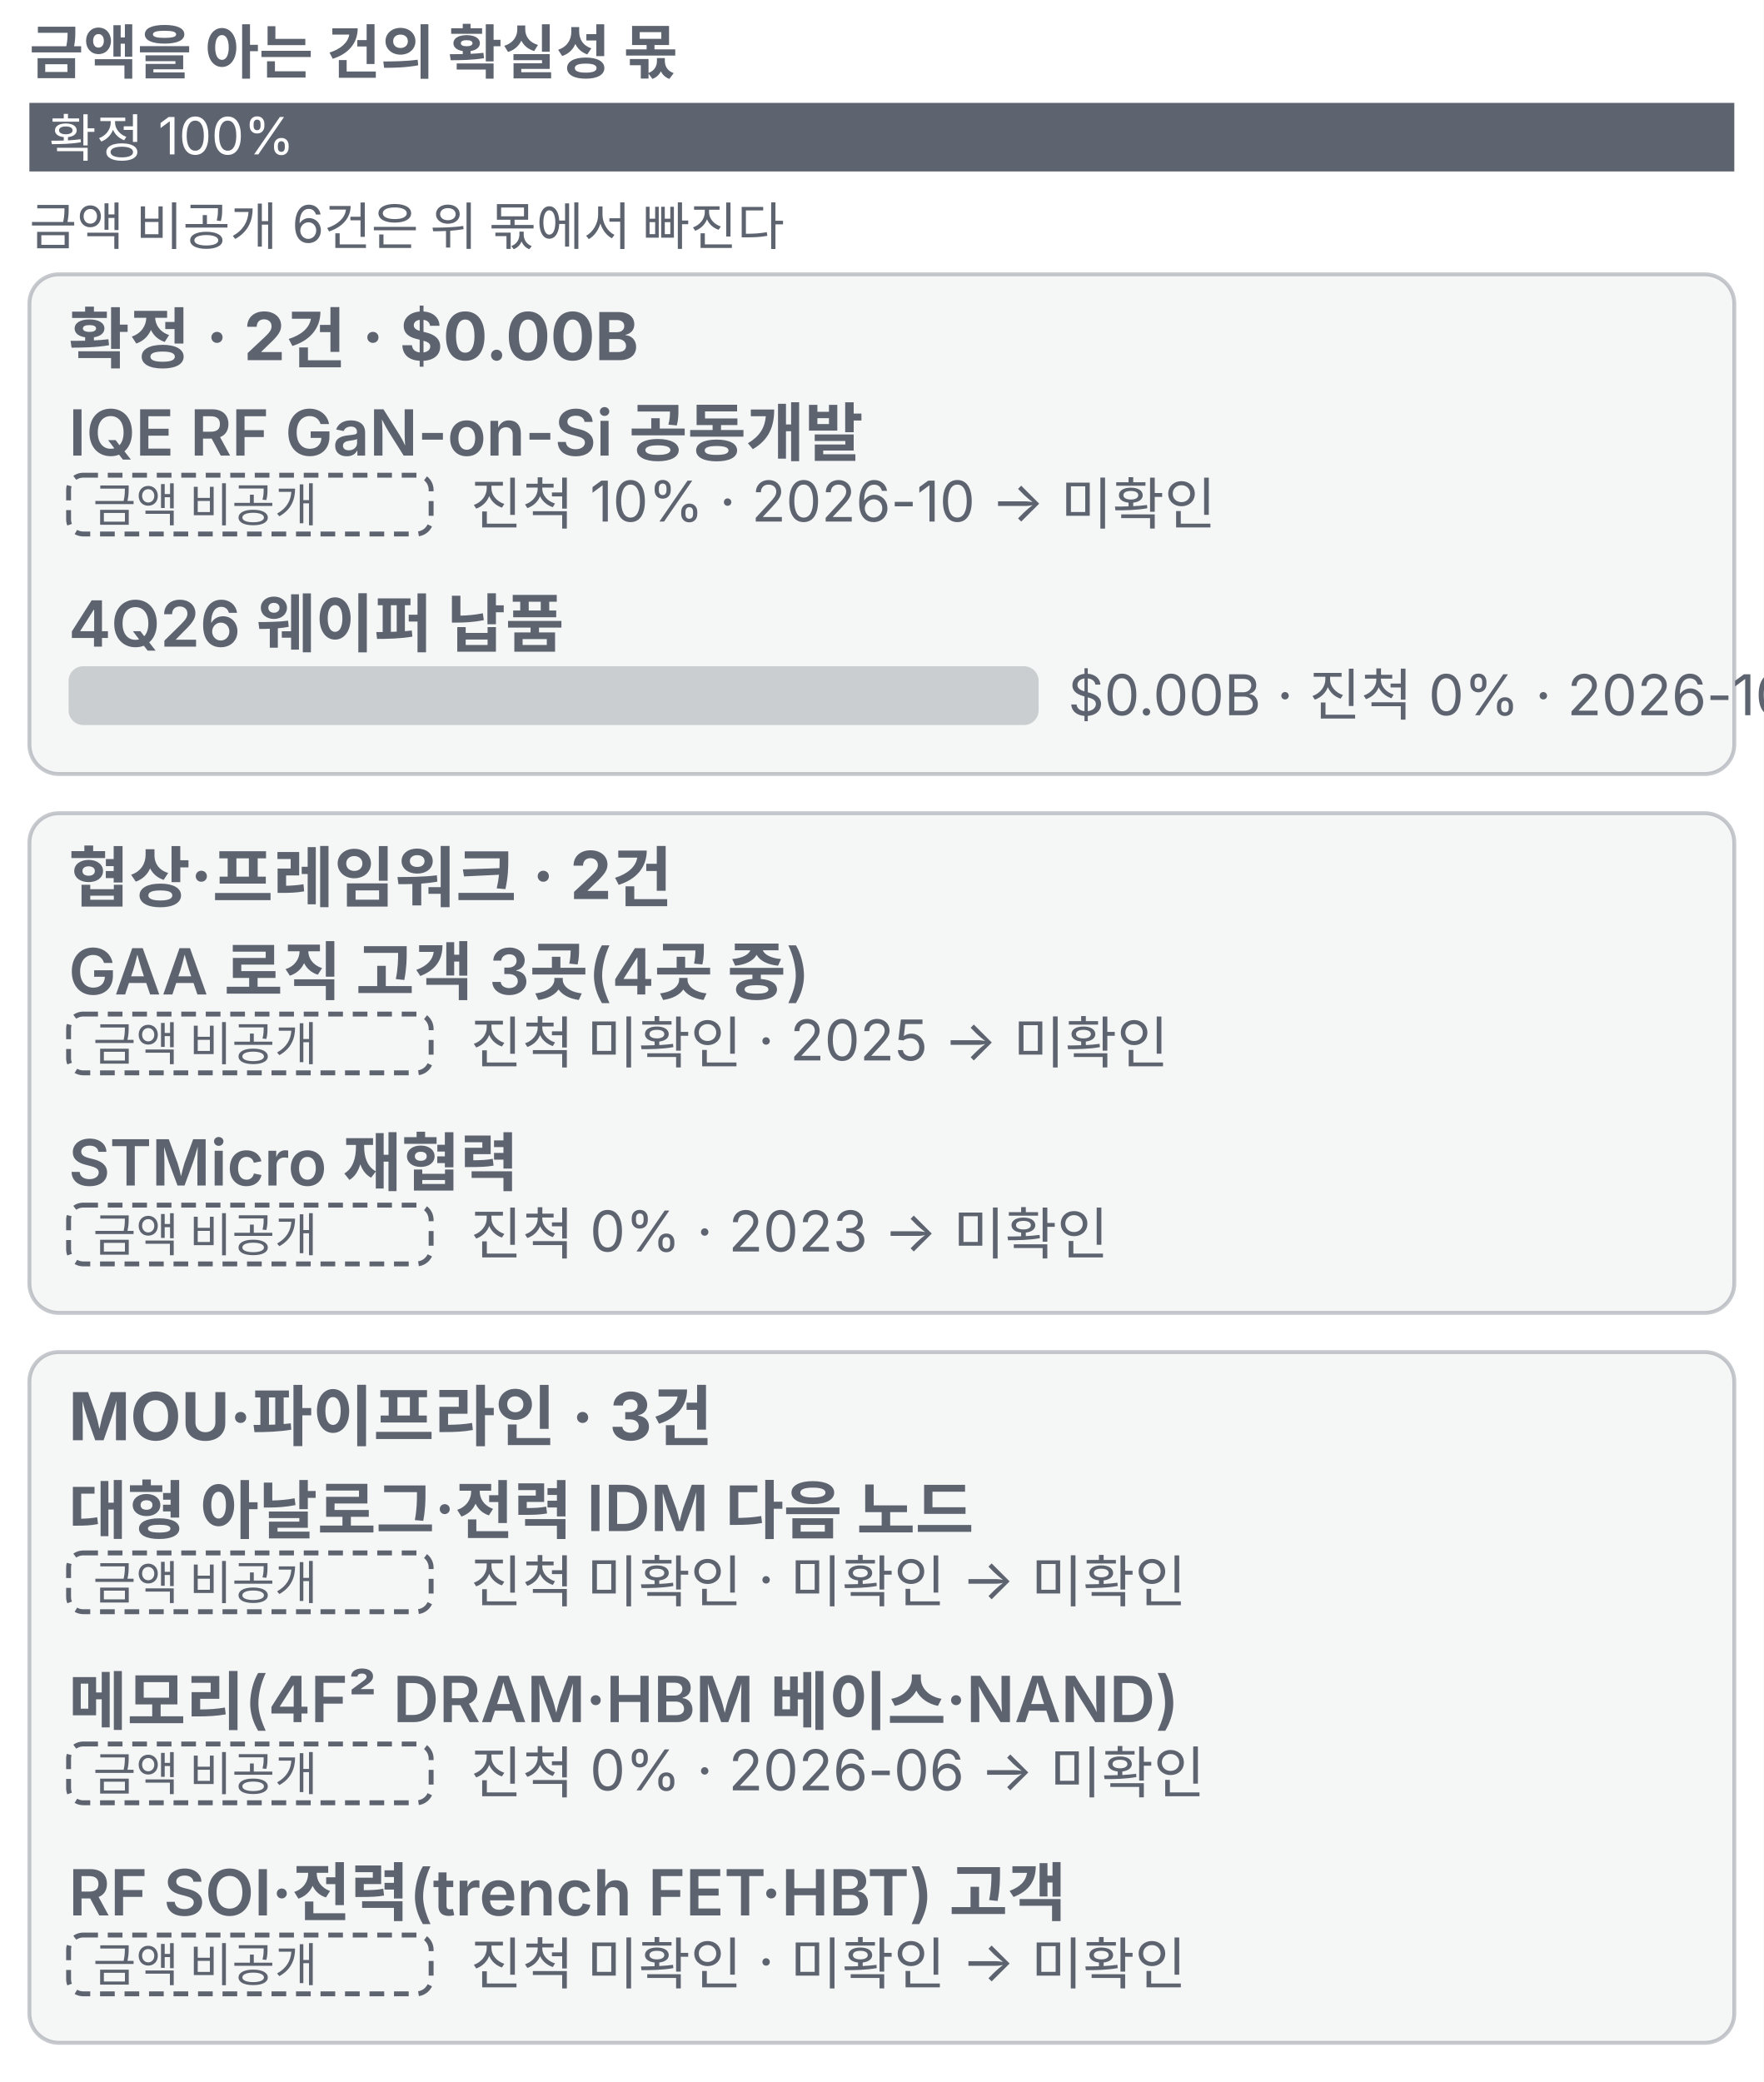
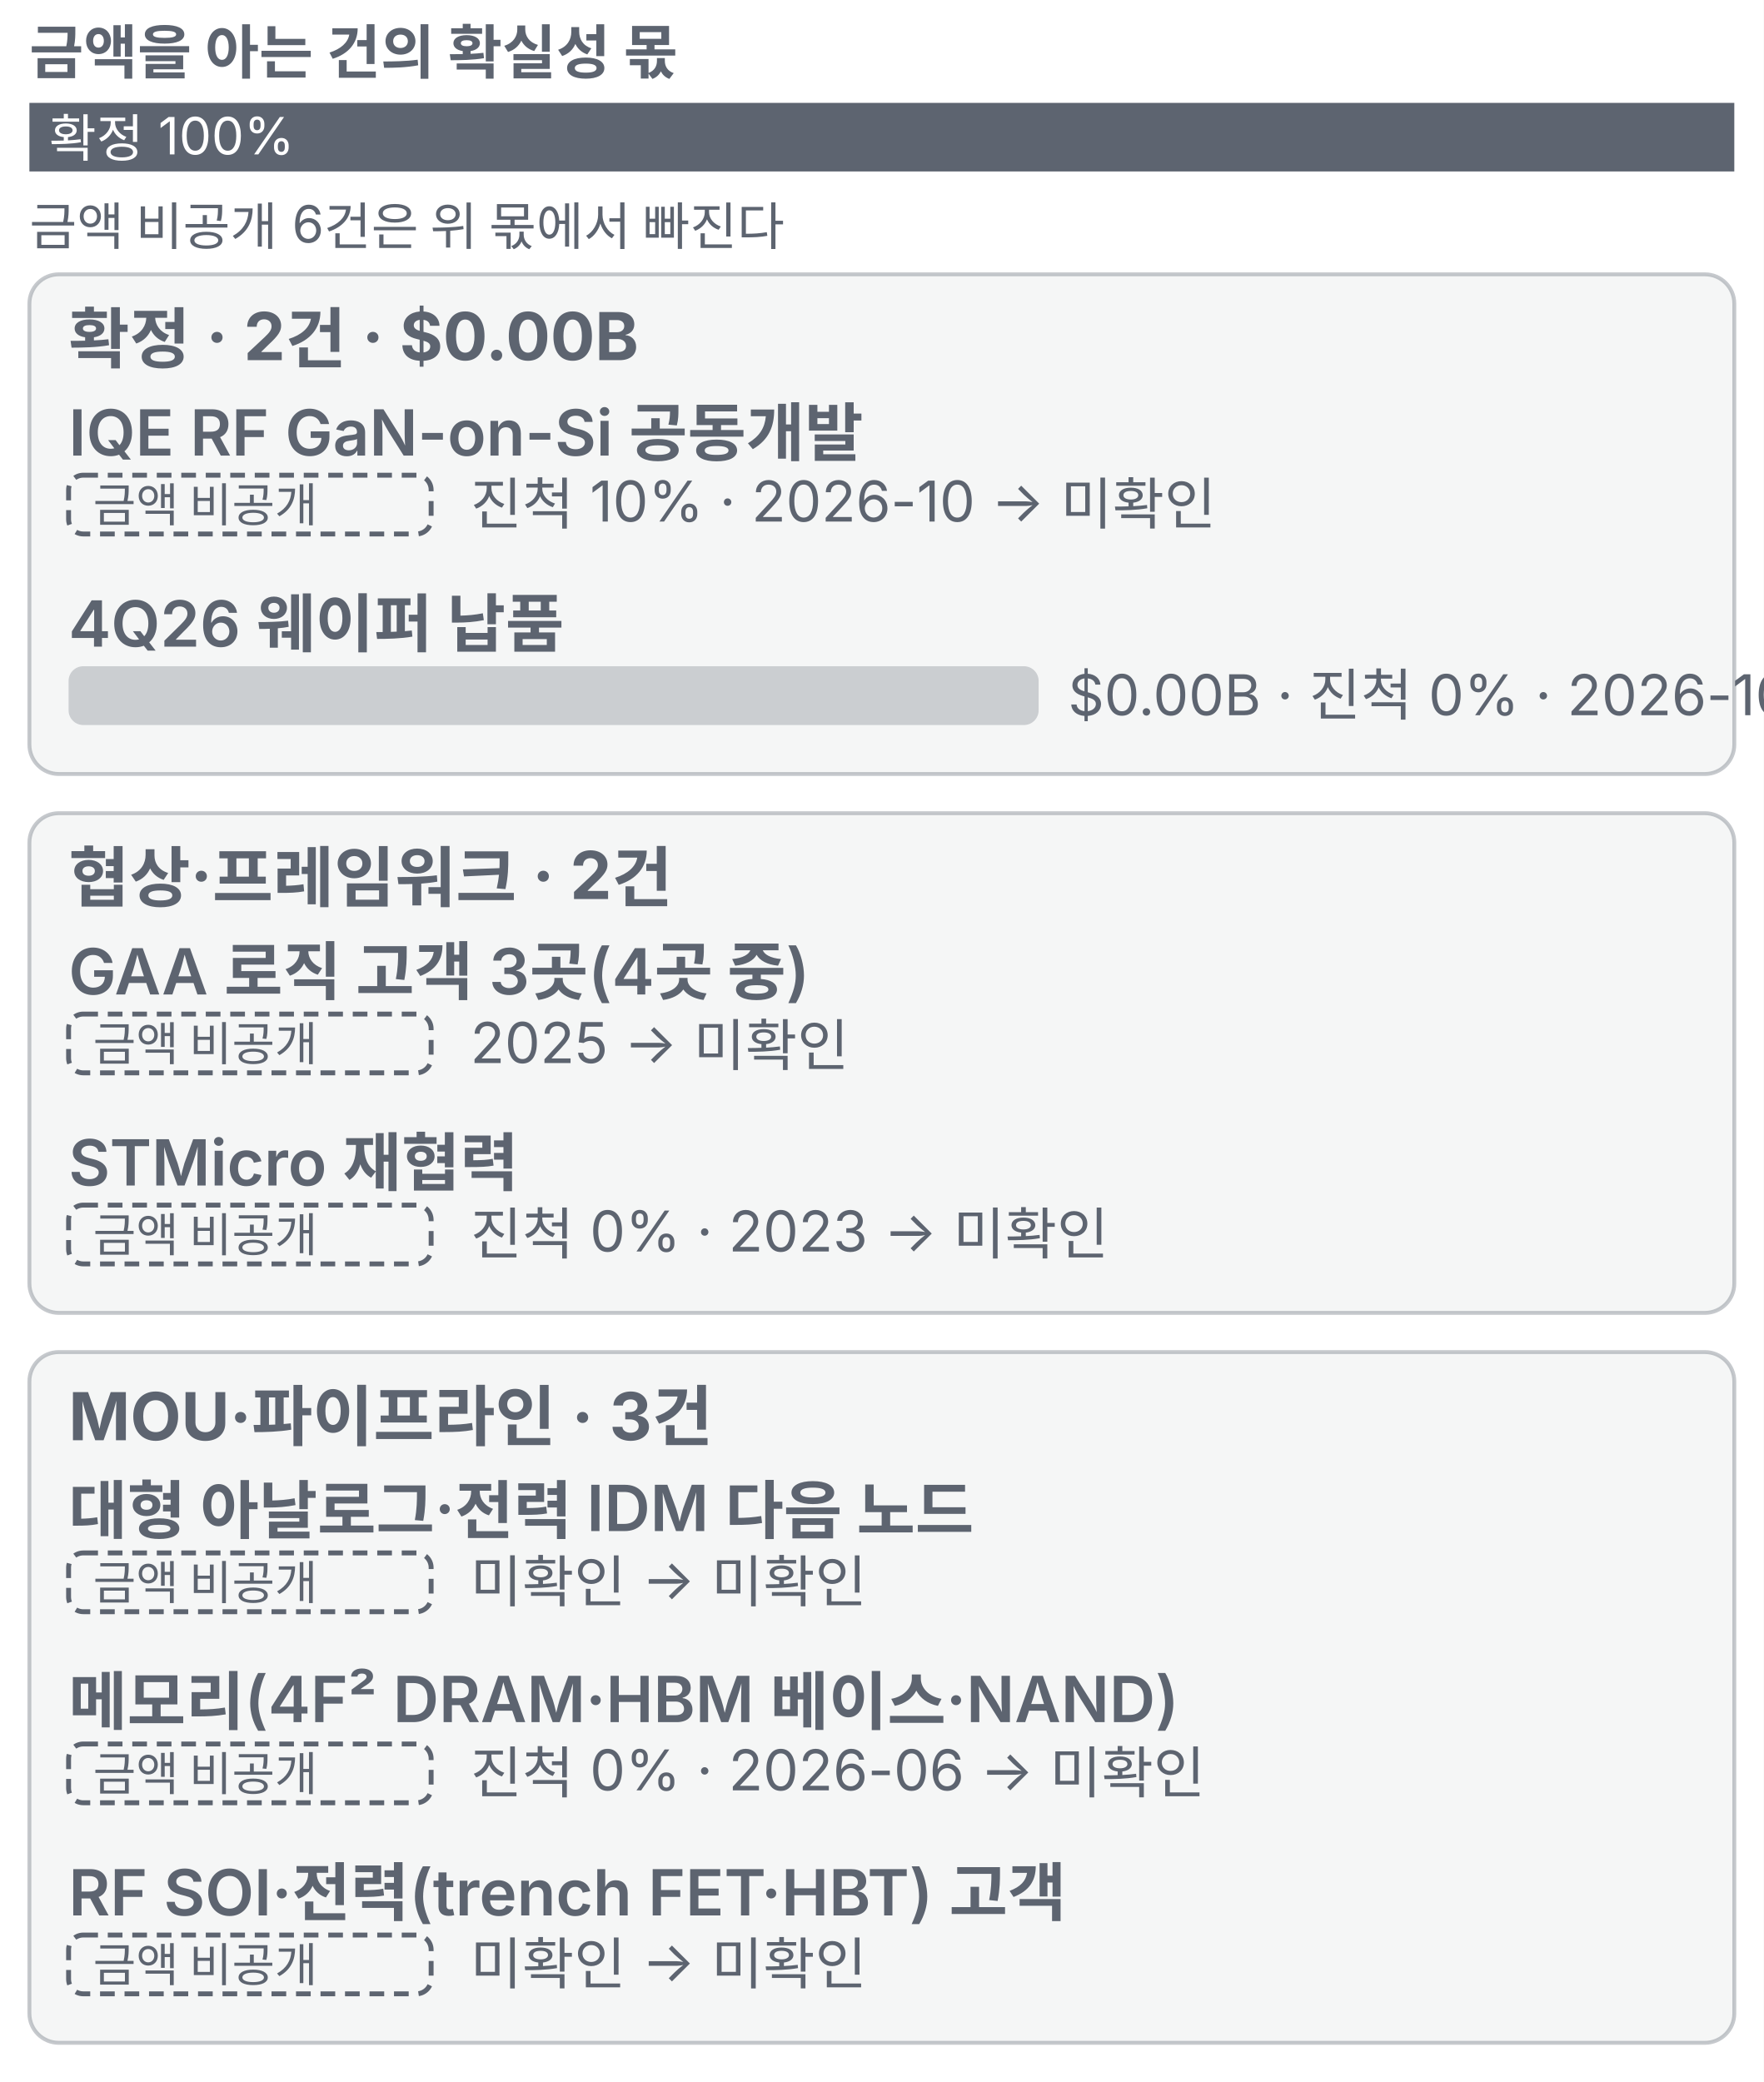
<svg xmlns="http://www.w3.org/2000/svg" viewBox="0 0 360 425" width="360" height="425">
  <style>text{fill:#5d6470;font-size:10.5px;font-family:-apple-system,'Apple SD Gothic Neo','Malgun Gothic',sans-serif}</style>
  <rect width="100%" height="100%" fill="#ffffff" />
  <g transform="translate(0,0)">
    <text x="6" y="15" style="fill:#5d6470;font-size:12px;font-weight:600">금액을 아는 건의 확실성 몫</text>
    <rect x="6.0" y="21" width="348.0" height="14" fill="#5d6470" />
    <text x="10.0" y="32" style="fill:#fff;font-size:10.5px">확정 100%</text>
    <rect x="6" y="56" width="348" height="102" rx="6" fill="#5d6470" fill-opacity="0.06" stroke="#5d6470" stroke-opacity="0.35" stroke-width="0.8" />
    <text x="6" y="50" style="font-size:10.5px">금액 비공개 6건은 위 몫에서 빠진다</text>
    <text x="14" y="74" style="fill:#5d6470;font-size:13.5px;font-weight:700">확정 · 2건 · $0.00B</text>
    <text x="14" y="93" style="fill:#5d6470;font-size:13px;font-weight:600">IQE RF GaN-on-Si 공동개발</text>
    <rect x="14" y="97" width="74" height="12" rx="3" fill="none" stroke="#5d6470" stroke-dasharray="3 2" />
    <text x="19" y="106.5" style="font-size:9.5px">금액 비공개</text>
    <text x="96.0" y="107" style="font-size:11.5px">진척 10% · 2026-10 → 미확인</text>
    <text x="14" y="132" style="fill:#5d6470;font-size:13px;font-weight:600">4Q26 웨이퍼 납품</text>
    <rect x="14" y="136" width="198.0" height="12" rx="3" fill="#5d6470" fill-opacity="0.28" />
    <rect x="6" y="166" width="348" height="102" rx="6" fill="#5d6470" fill-opacity="0.06" stroke="#5d6470" stroke-opacity="0.35" stroke-width="0.8" />
    <text x="218.0" y="146" style="font-size:11.5px">$0.00B · 진척 0% · 2026-10 → 2026-12</text>
    <text x="14" y="184" style="fill:#5d6470;font-size:13.5px;font-weight:700">협상·프레임워크 · 2건</text>
    <text x="14" y="203" style="fill:#5d6470;font-size:13px;font-weight:600">GAA 로직 고객 3곳(4곳 중)</text>
    <rect x="14" y="207" width="74" height="12" rx="3" fill="none" stroke="#5d6470" stroke-dasharray="3 2" />
    <text x="19" y="216.5" style="font-size:9.5px">금액 비공개</text>
-     <text x="96.0" y="217" style="font-size:11.5px">진척 미확인 · 2025 → 미확인</text>
+     <text x="96.0" y="217" style="font-size:11.5px">2025 → 미확인</text>
    <text x="14" y="242" style="fill:#5d6470;font-size:13px;font-weight:600">STMicro 재협력</text>
    <rect x="14" y="246" width="74" height="12" rx="3" fill="none" stroke="#5d6470" stroke-dasharray="3 2" />
    <text x="19" y="255.5" style="font-size:9.5px">금액 비공개</text>
    <rect x="6" y="276" width="348" height="141" rx="6" fill="#5d6470" fill-opacity="0.06" stroke="#5d6470" stroke-opacity="0.35" stroke-width="0.8" />
    <text x="96.0" y="256" style="font-size:11.5px">진척 0% · 2023 → 미확인</text>
    <text x="14" y="294" style="fill:#5d6470;font-size:13.5px;font-weight:700">MOU·파이프라인 · 3건</text>
    <text x="14" y="313" style="fill:#5d6470;font-size:13px;font-weight:600">대형 아날로그·전력 IDM 다음 노드</text>
    <rect x="14" y="317" width="74" height="12" rx="3" fill="none" stroke="#5d6470" stroke-dasharray="3 2" />
    <text x="19" y="326.5" style="font-size:9.5px">금액 비공개</text>
-     <text x="96.0" y="327" style="font-size:11.5px">진척 미확인 · 미확인 → 미확인</text>
+     <text x="96.0" y="327" style="font-size:11.5px">미확인 → 미확인</text>
    <text x="14" y="352" style="fill:#5d6470;font-size:13px;font-weight:600">메모리(4F² DRAM·HBM 베이스·NAND)</text>
    <rect x="14" y="356" width="74" height="12" rx="3" fill="none" stroke="#5d6470" stroke-dasharray="3 2" />
    <text x="19" y="365.5" style="font-size:9.5px">금액 비공개</text>
    <text x="96.0" y="366" style="font-size:11.5px">진척 0% · 2026-06 → 미확인</text>
    <text x="14" y="391" style="fill:#5d6470;font-size:13px;font-weight:600">RF SOI·전력(trench FET·HBT) 고객</text>
    <rect x="14" y="395" width="74" height="12" rx="3" fill="none" stroke="#5d6470" stroke-dasharray="3 2" />
    <text x="19" y="404.5" style="font-size:9.5px">금액 비공개</text>
-     <text x="96.0" y="405" style="font-size:11.5px">진척 미확인 · 미확인 → 미확인</text>
+     <text x="96.0" y="405" style="font-size:11.5px">미확인 → 미확인</text>
  </g>
</svg>
